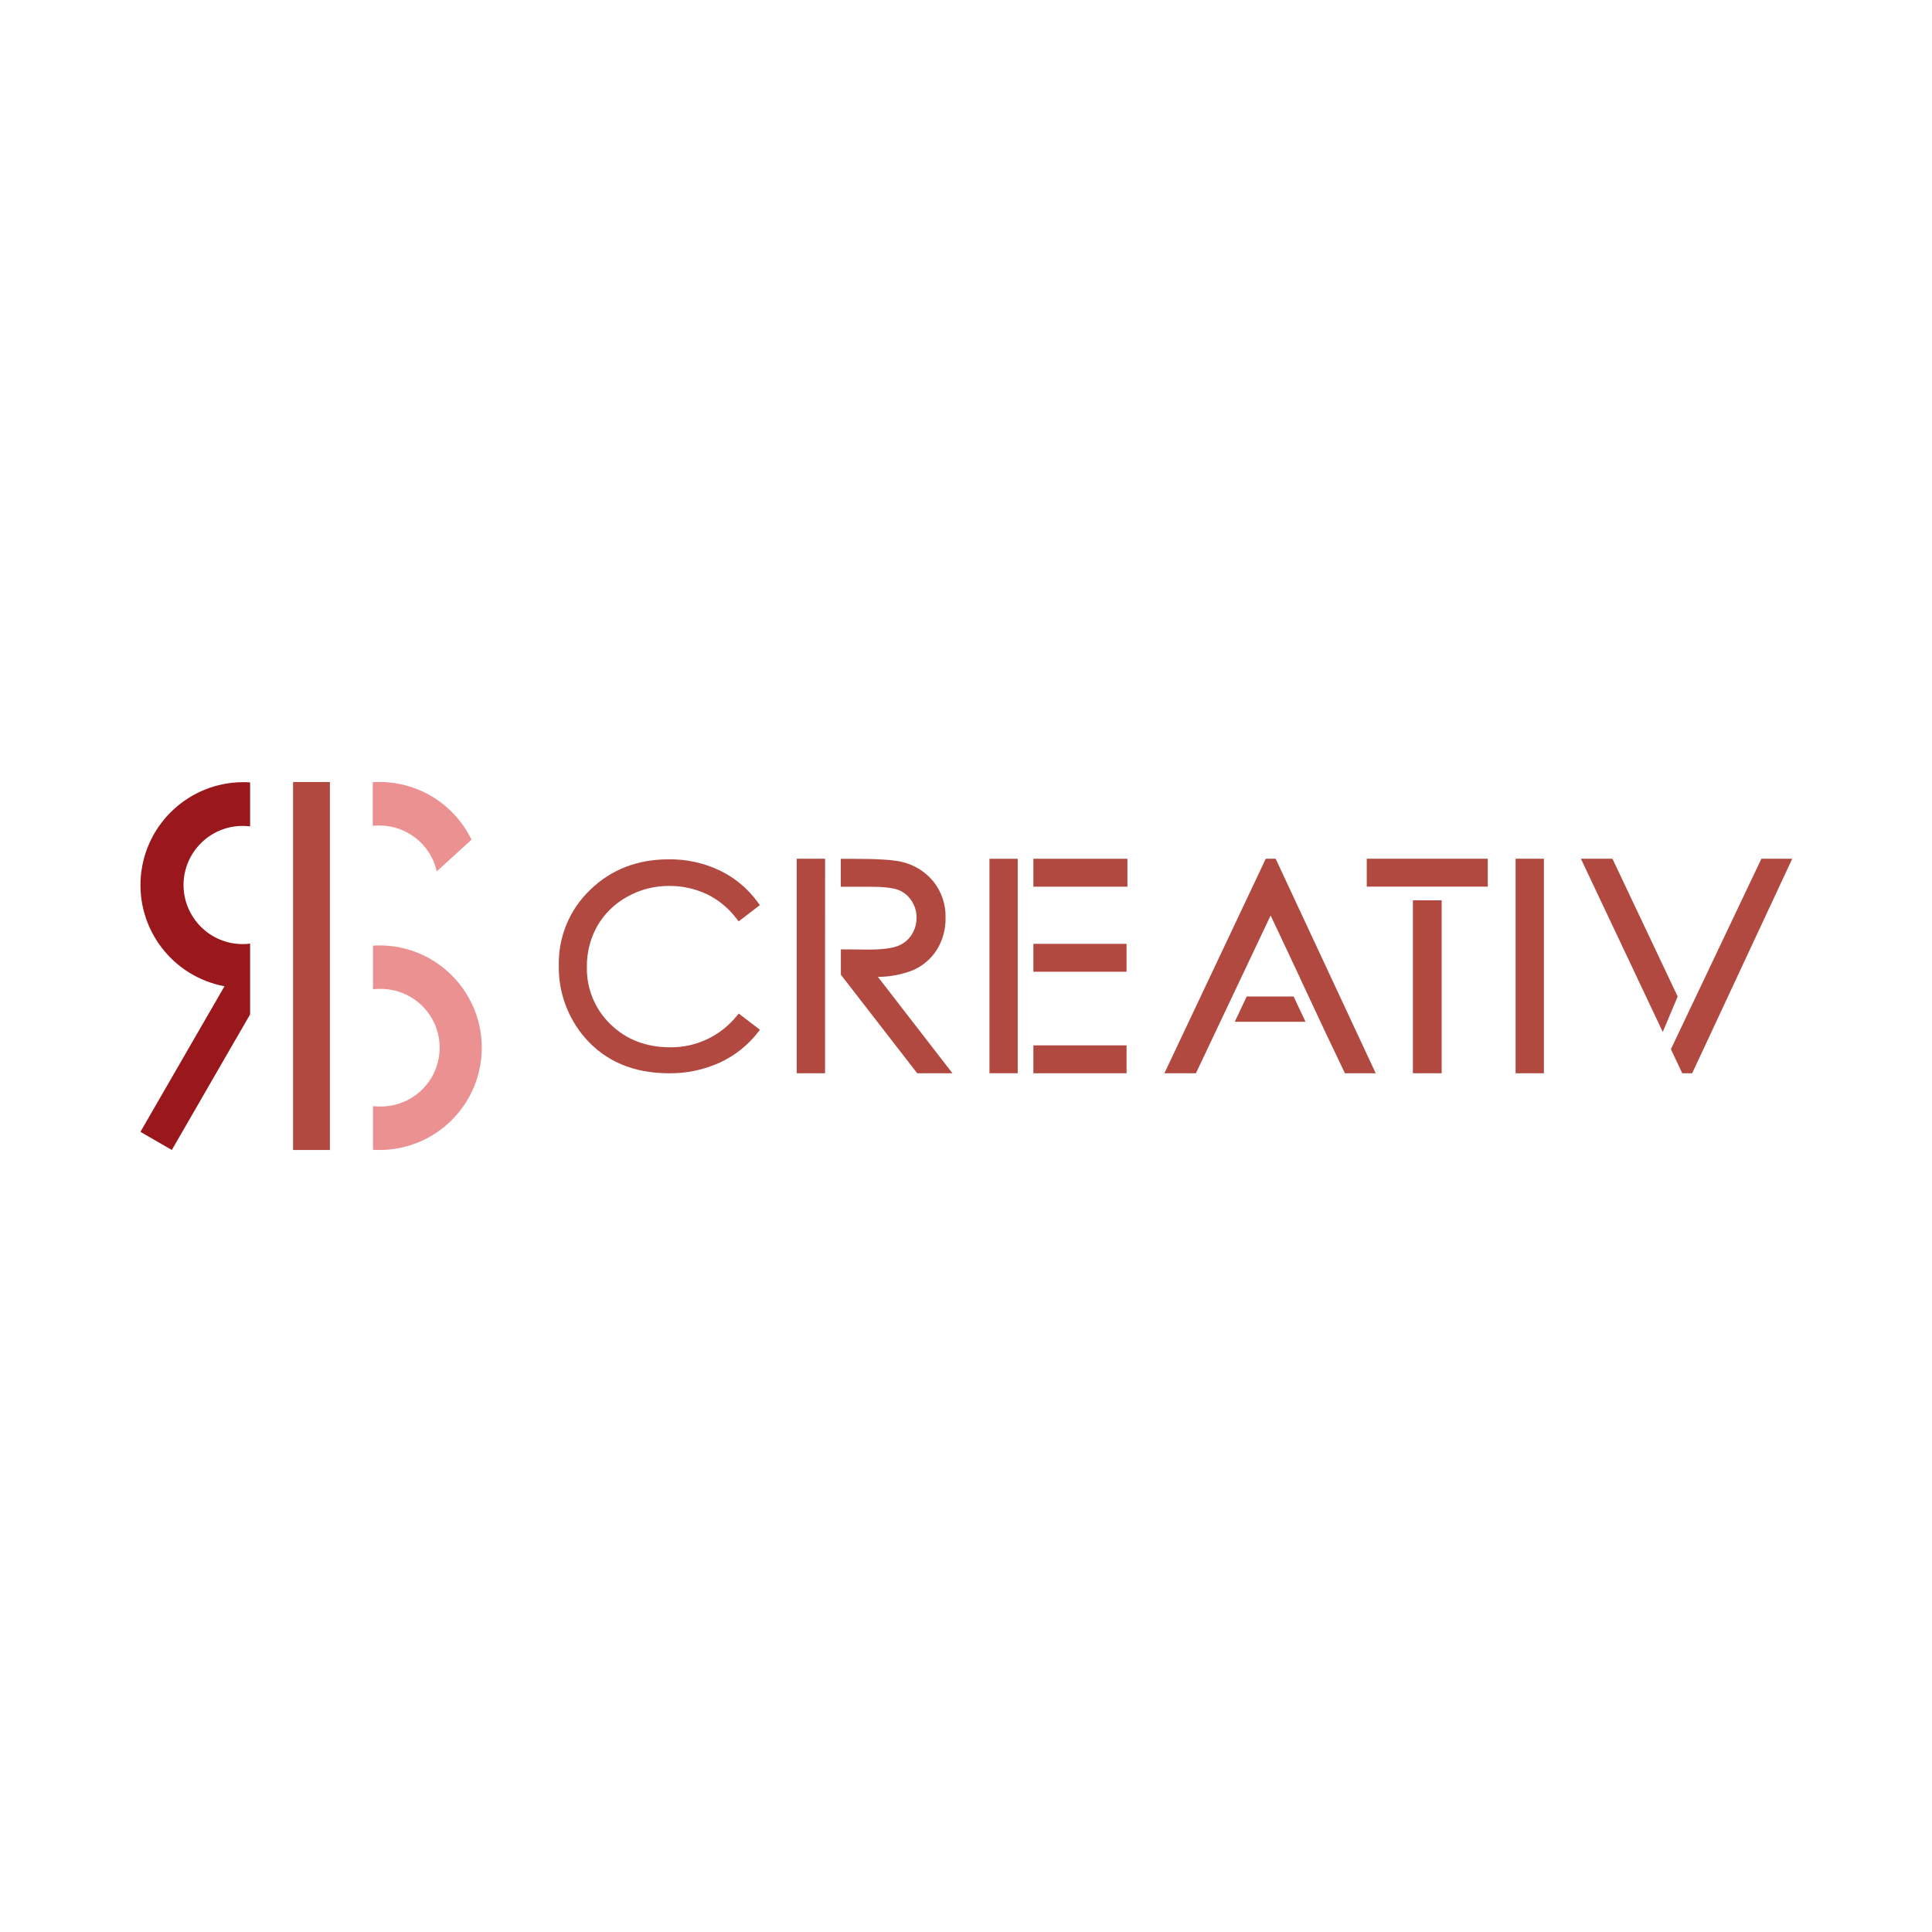
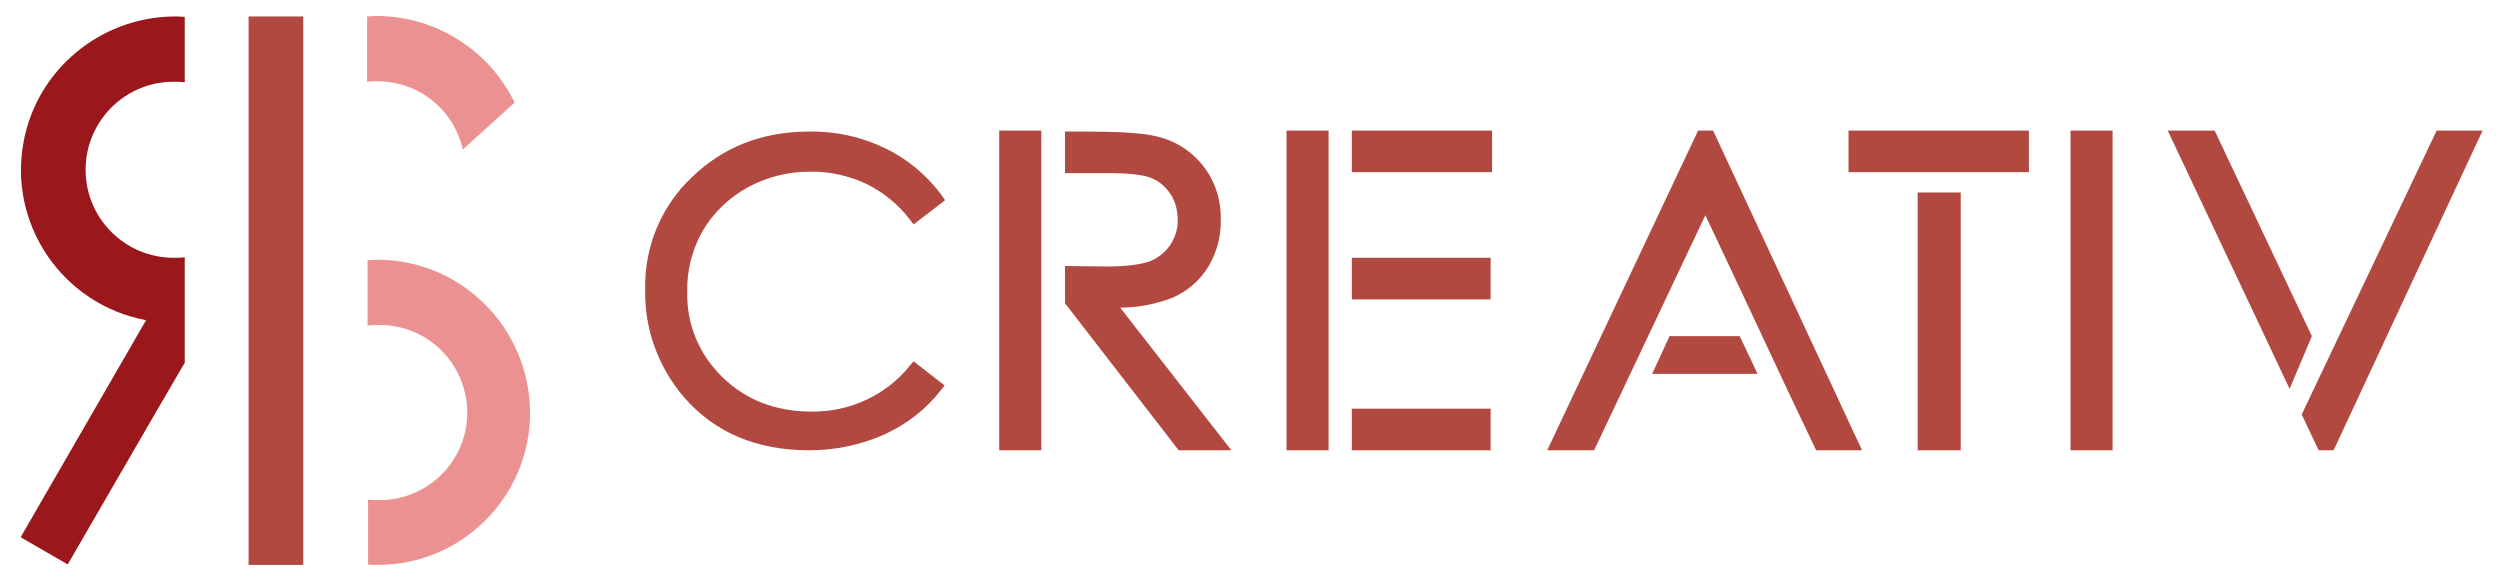
- <svg xmlns="http://www.w3.org/2000/svg" id="Capa_1" data-name="Capa 1" viewBox="0 0 595.28 595.28">
-   <defs>
-     <style>.cls-1{fill:#b24940;}.cls-2{fill:#eb9192;}.cls-3{fill:#9a171c;}</style>
-   </defs>
-   <rect class="cls-1" x="90.3" y="240.95" width="11.34" height="113.38" />
-   <path class="cls-2" d="M148.44,322.81a31.52,31.52,0,0,1-31.52,31.52c-.69,0-1.37,0-2-.07V340.81a17.36,17.36,0,0,0,2,.12,18.12,18.12,0,1,0,0-36.23,19.81,19.81,0,0,0-2,.11V291.37c.68-.05,1.36-.07,2-.07a31.51,31.51,0,0,1,31.52,31.51Z" />
-   <path class="cls-2" d="M145.28,258.73l-10.7,9.74a18.12,18.12,0,0,0-17.68-14.12,19.81,19.81,0,0,0-2.05.11V241c.68,0,1.36-.06,2.05-.06A31.5,31.5,0,0,1,145.28,258.73Z" />
-   <path class="cls-3" d="M56.55,272.66a18.23,18.23,0,0,0,18.22,18.23,19.16,19.16,0,0,0,2.29-.14v21.81L70.79,323.4,52.94,354.33l-9.67-5.59.33-.58,25.57-44.28A31.71,31.71,0,0,1,74.77,241c.78,0,1.53,0,2.29.08v13.54a19.16,19.16,0,0,0-2.29-.14A18.23,18.23,0,0,0,56.55,272.66Z" />
-   <path class="cls-1" d="M234.15,317.29l-.7.9a31.73,31.73,0,0,1-11.72,9.24,36.75,36.75,0,0,1-15.62,3.26c-10.89,0-19.61-3.69-25.93-11a33.14,33.14,0,0,1-8-22.32,31.22,31.22,0,0,1,9.67-23.2c6.41-6.24,14.54-9.4,24.16-9.4a35.47,35.47,0,0,1,15.82,3.47A31.08,31.08,0,0,1,233.48,278l.64.89-6.53,5-.69-.89a25.24,25.24,0,0,0-9.09-7.48,26.85,26.85,0,0,0-11.7-2.55,25.94,25.94,0,0,0-12.87,3.34,24,24,0,0,0-9.17,8.94,24.91,24.91,0,0,0-3.24,12.65,23.78,23.78,0,0,0,7.27,17.69c4.82,4.71,11,7.1,18.39,7.1a26,26,0,0,0,20.45-9.59l.69-.8Z" />
-   <rect class="cls-1" x="466.98" y="264.59" width="8.72" height="66.1" />
-   <rect class="cls-1" x="318.4" y="322.09" width="28.71" height="8.6" />
-   <rect class="cls-1" x="318.4" y="264.6" width="28.97" height="8.6" />
-   <rect class="cls-1" x="304.87" y="264.6" width="8.71" height="66.08" />
-   <rect class="cls-1" x="318.4" y="290.81" width="28.71" height="8.6" />
-   <polygon class="cls-1" points="254.22 264.59 254.21 330.69 245.48 330.69 245.48 264.59 254.22 264.59" />
-   <path class="cls-1" d="M293.47,330.69H282.61l-23.53-30.37v-7.81l8.57.07c4.07,0,7.1-.38,9-1.13a8.57,8.57,0,0,0,4.22-3.42,9.53,9.53,0,0,0,1.53-5.32,9.09,9.09,0,0,0-1.55-5.18,8.48,8.48,0,0,0-4-3.31c-1.73-.68-4.74-1-8.94-1h-8.85v-8.6H263c7.22,0,12,.29,14.64.89a17.68,17.68,0,0,1,9.88,6,17.14,17.14,0,0,1,3.82,11.27,18.19,18.19,0,0,1-2.63,9.78,16.47,16.47,0,0,1-7.52,6.42A30.15,30.15,0,0,1,270.5,301Z" />
-   <rect class="cls-1" x="435.34" y="277.4" width="8.86" height="53.29" />
-   <rect class="cls-1" x="421.12" y="264.59" width="37.29" height="8.6" />
-   <polygon class="cls-1" points="423.88 330.69 414.4 330.69 407.77 316.8 407.78 316.79 400.48 301.2 400.51 301.2 391.5 282.07 368.48 330.69 358.77 330.69 390 264.59 393.05 264.59 423.88 330.69" />
-   <polygon class="cls-1" points="398.58 307.04 384.13 307.04 380.45 314.83 402.26 314.83 398.58 307.04" />
-   <polygon class="cls-1" points="516.92 307.05 512.32 317.96 487.1 264.59 496.82 264.59 516.92 307.05" />
-   <polygon class="cls-1" points="552.22 264.59 521.39 330.69 518.33 330.69 514.83 323.27 542.71 264.59 552.22 264.59" />
+ <svg xmlns="http://www.w3.org/2000/svg" version="1.1" id="Capa_1" x="0px" y="0px" viewBox="0 0 516.9 119.6" style="enable-background:new 0 0 516.9 119.6;" xml:space="preserve">
+   <style type="text/css">
+ 	.st0{fill:#B24940;}
+ 	.st1{fill:#EB9192;}
+ 	.st2{fill:#9A171C;}
+ </style>
+   <rect x="51.4" y="3.4" class="st0" width="11.3" height="113.4" />
+   <path class="st1" d="M109.6,85.3c0,17.4-14.1,31.5-31.5,31.5c-0.7,0-1.4,0-2-0.1v-13.4c0.7,0.1,1.3,0.1,2,0.1  c10,0.2,18.3-7.7,18.5-17.7s-7.7-18.3-17.7-18.5c-0.3,0-0.6,0-0.9,0c-0.7,0-1.3,0-2,0.1V53.8c0.7,0,1.4-0.1,2-0.1  C95.4,53.7,109.5,67.8,109.6,85.3C109.6,85.2,109.6,85.2,109.6,85.3z" />
+   <path class="st1" d="M106.4,21.2l-10.7,9.7c-1.9-8.3-9.2-14.1-17.7-14.1c-0.7,0-1.4,0-2.1,0.1V3.4c0.7,0,1.4-0.1,2.1-0.1  C90.1,3.4,101.1,10.3,106.4,21.2z" />
+   <path class="st2" d="M17.7,35.1c0,10.1,8.2,18.2,18.2,18.2c0.8,0,1.5,0,2.3-0.1V75l-6.3,10.8l-17.9,30.9l-9.7-5.6l0.3-0.6l25.6-44.3  c-17.2-3.2-28.6-19.8-25.3-37C7.7,14.4,20.7,3.6,35.9,3.4c0.8,0,1.5,0,2.3,0.1v13.5c-0.8-0.1-1.5-0.1-2.3-0.1  C25.8,16.9,17.7,25.1,17.7,35.1z" />
+   <path class="st0" d="M195.3,79.7l-0.7,0.9c-3.1,4-7.1,7.1-11.7,9.2c-4.9,2.2-10.2,3.3-15.6,3.3c-10.9,0-19.6-3.7-25.9-11  c-5.3-6.2-8.2-14.1-8-22.3c-0.2-8.7,3.3-17.2,9.7-23.2c6.4-6.2,14.5-9.4,24.2-9.4c5.5-0.1,10.9,1.1,15.8,3.5  c4.6,2.2,8.6,5.6,11.7,9.8l0.6,0.9l-6.5,5l-0.7-0.9c-2.4-3.2-5.5-5.7-9.1-7.5c-3.7-1.7-7.7-2.6-11.7-2.5c-4.5,0-8.9,1.1-12.9,3.3  c-3.8,2.1-7,5.2-9.2,8.9c-2.2,3.9-3.3,8.2-3.2,12.6c-0.2,6.7,2.5,13.1,7.3,17.7c4.8,4.7,11,7.1,18.4,7.1c7.9,0.1,15.5-3.4,20.4-9.6  l0.7-0.8L195.3,79.7z" />
+   <rect x="428.1" y="27" class="st0" width="8.7" height="66.1" />
+   <rect x="279.5" y="84.5" class="st0" width="28.7" height="8.6" />
+   <rect x="279.5" y="27" class="st0" width="29" height="8.6" />
+   <rect x="266" y="27" class="st0" width="8.7" height="66.1" />
+   <rect x="279.5" y="53.3" class="st0" width="28.7" height="8.6" />
+   <polygon class="st0" points="215.3,27 215.3,93.1 206.6,93.1 206.6,27 " />
+   <path class="st0" d="M254.6,93.1h-10.9l-23.5-30.4V55l8.6,0.1c4.1,0,7.1-0.4,9-1.1c1.7-0.7,3.2-1.9,4.2-3.4c1-1.6,1.6-3.4,1.5-5.3  c0-1.8-0.5-3.7-1.5-5.2c-1-1.5-2.4-2.7-4-3.3c-1.7-0.7-4.7-1-8.9-1h-8.9v-8.6h3.9c7.2,0,12,0.3,14.6,0.9c3.9,0.8,7.4,2.9,9.9,6  c2.6,3.2,3.9,7.2,3.8,11.3c0.1,3.4-0.8,6.8-2.6,9.8c-1.8,2.9-4.4,5.1-7.5,6.4c-3.4,1.3-7,2-10.7,2L254.6,93.1z" />
+   <rect x="396.5" y="39.8" class="st0" width="8.9" height="53.3" />
+   <rect x="382.2" y="27" class="st0" width="37.3" height="8.6" />
+   <polygon class="st0" points="385,93.1 375.5,93.1 368.9,79.2 368.9,79.2 361.6,63.6 361.6,63.6 352.6,44.5 329.6,93.1 319.9,93.1   351.1,27 354.2,27 " />
+   <polygon class="st0" points="359.7,69.5 345.2,69.5 341.6,77.3 363.4,77.3 " />
+   <polygon class="st0" points="478,69.5 473.4,80.4 448.2,27 457.9,27 " />
+   <polygon class="st0" points="513.3,27 482.5,93.1 479.4,93.1 475.9,85.7 503.8,27 " />
</svg>
